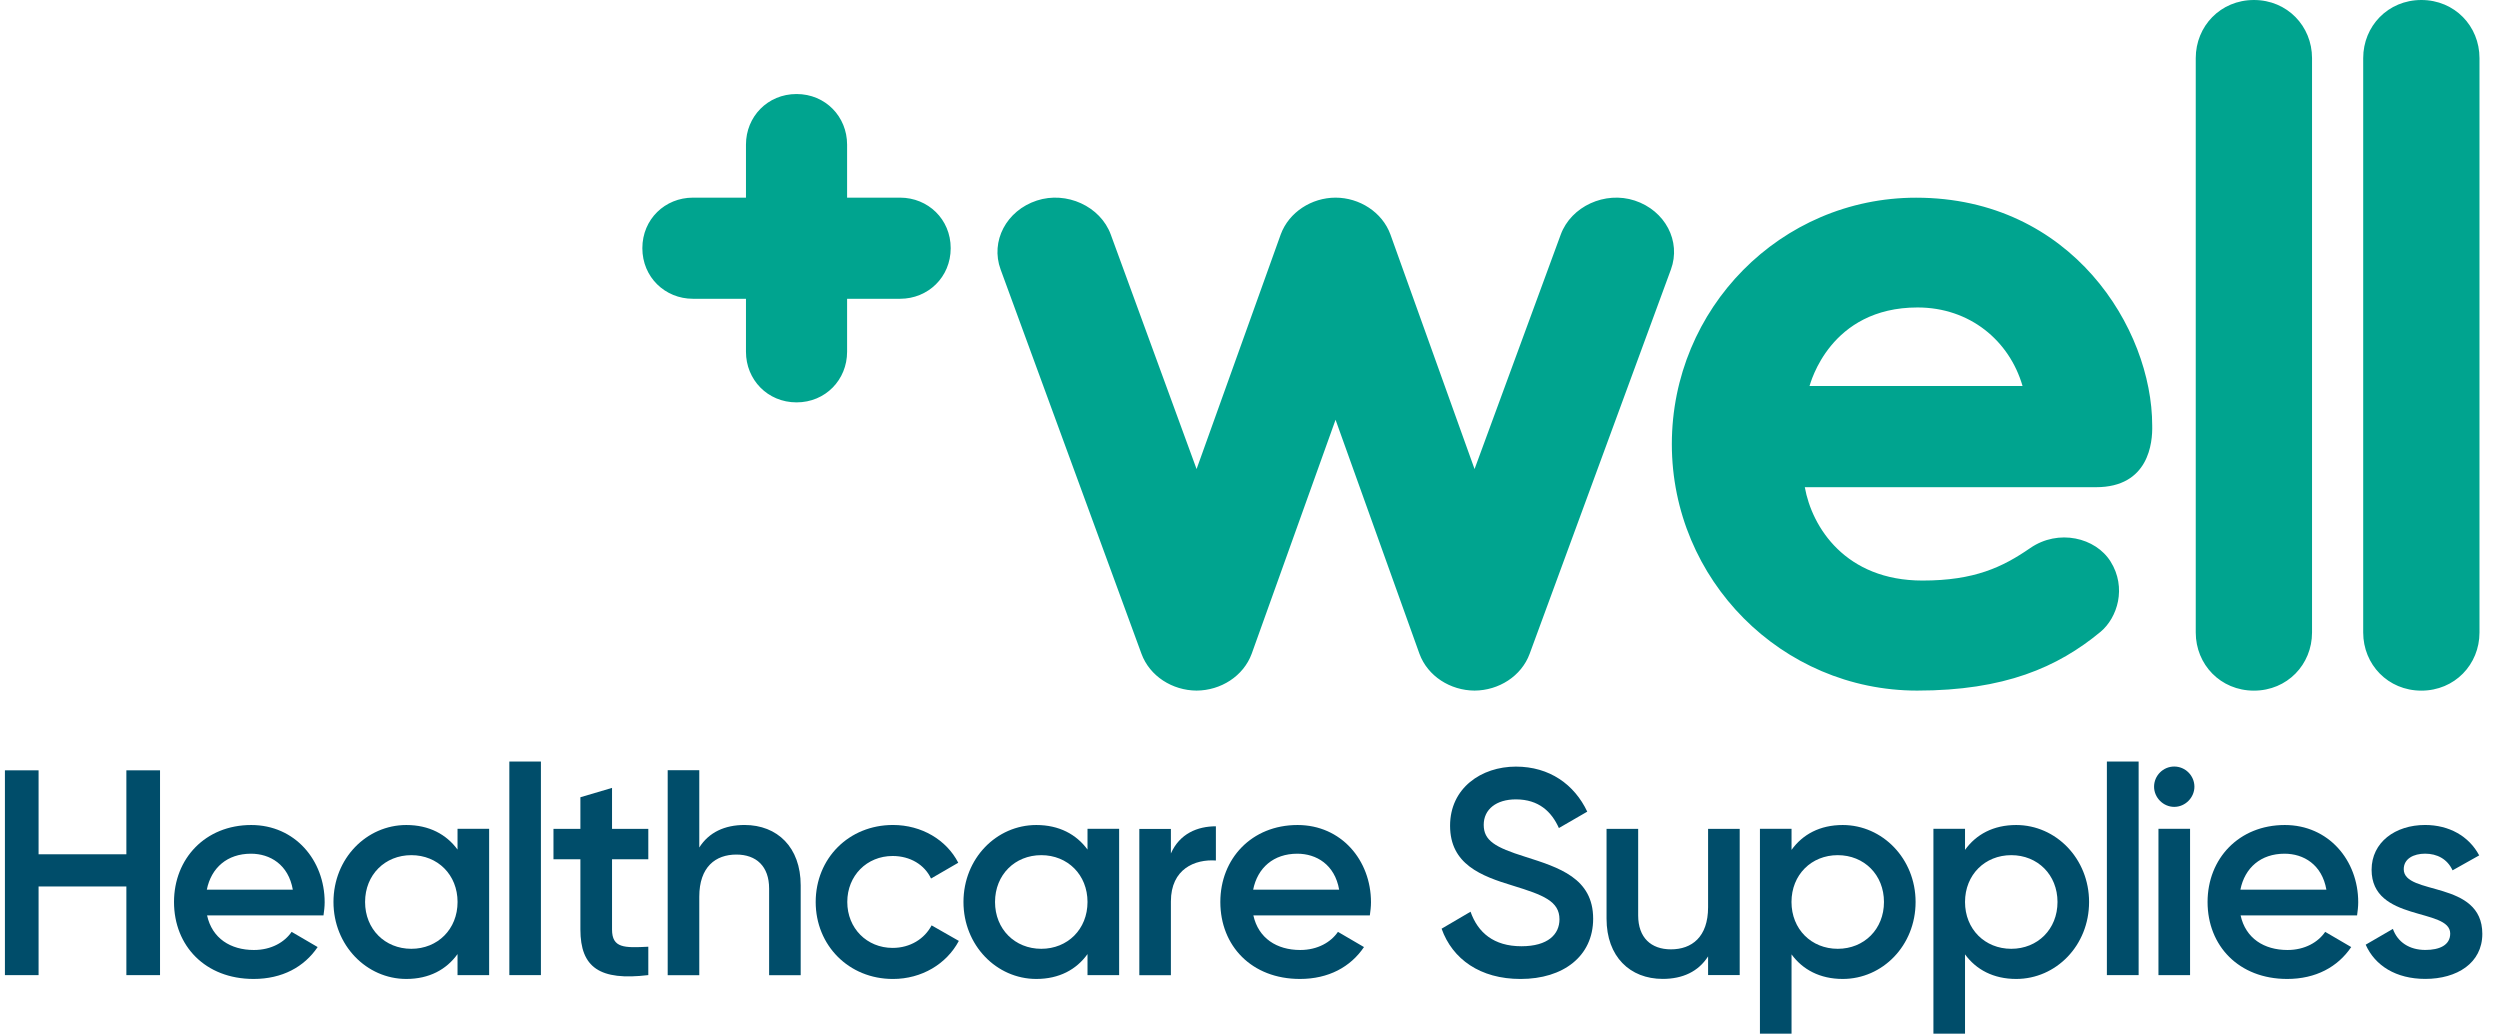
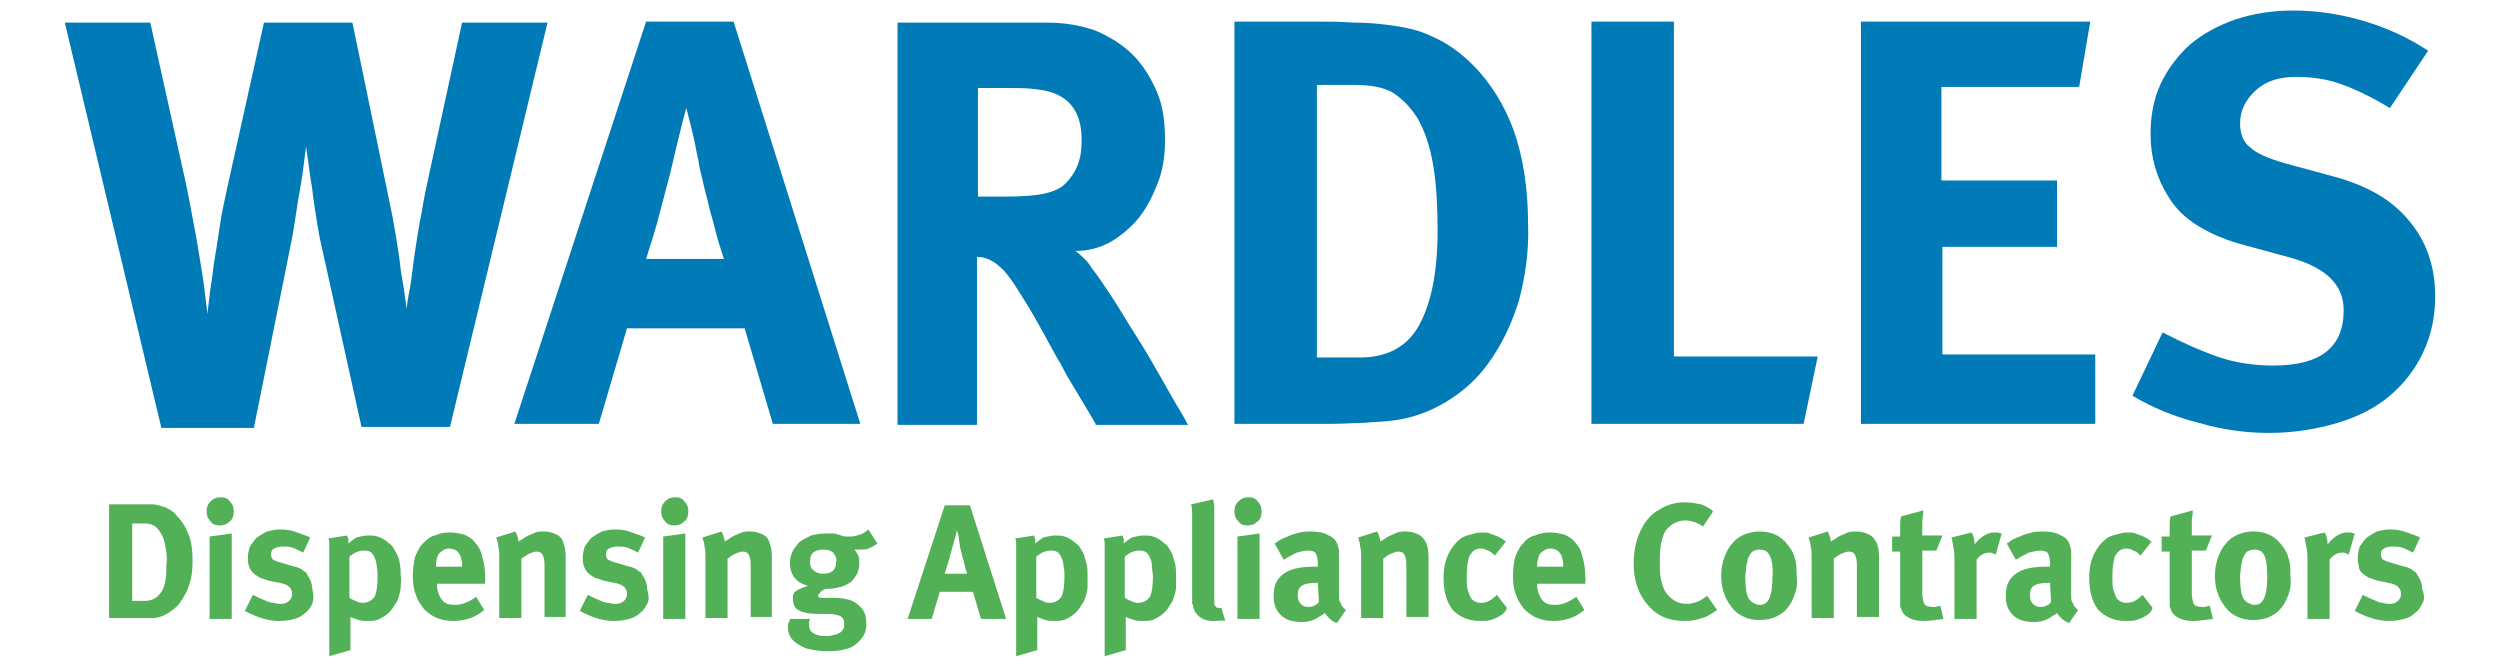
- <svg xmlns="http://www.w3.org/2000/svg" width="104" height="43" viewBox="0 0 159 66" fill="none">
-   <path fill-rule="evenodd" clip-rule="evenodd" d="M158.004 3.711V40.387C158.004 42.428 156.424 44.098 154.292 44.098C152.161 44.098 150.579 42.428 150.579 40.387V3.711C150.579 1.67 152.161 0 154.292 0C156.424 0 158.004 1.67 158.004 3.711ZM147.312 3.711V40.387C147.312 42.428 145.732 44.098 143.601 44.098C141.469 44.098 139.887 42.428 139.887 40.387V3.711C139.887 1.67 141.469 0 143.601 0C145.732 0 147.312 1.67 147.312 3.711ZM60.389 15.847C60.389 17.701 58.937 19.077 57.162 19.077H53.774V22.465C53.774 24.24 52.401 25.692 50.547 25.692C48.693 25.692 47.317 24.24 47.317 22.465V19.077H43.928C42.153 19.077 40.701 17.701 40.701 15.847C40.701 13.993 42.153 12.62 43.928 12.62H47.317V9.231C47.317 7.456 48.693 6.004 50.547 6.004C52.401 6.004 53.774 7.456 53.774 9.231V12.62H57.162C58.937 12.623 60.389 13.993 60.389 15.847ZM106.376 17.208L97.357 41.743C96.83 43.178 95.381 44.087 93.838 44.095C92.295 44.087 90.846 43.178 90.319 41.743L84.963 26.802L79.608 41.743C79.081 43.178 77.632 44.087 76.089 44.095C74.546 44.087 73.097 43.178 72.57 41.743L63.577 17.208C62.912 15.402 63.942 13.446 65.887 12.806C67.781 12.184 69.949 13.169 70.611 14.978L76.089 29.95L81.462 14.969C81.988 13.54 83.443 12.62 84.963 12.62C86.484 12.62 87.942 13.54 88.465 14.969L93.838 29.95L99.341 14.978C100.006 13.172 102.172 12.184 104.066 12.806C106.01 13.446 107.038 15.402 106.376 17.208H106.376ZM115.225 24.648C115.293 24.469 116.524 19.632 122.126 19.632C125.45 19.632 127.986 21.741 128.829 24.648H115.225ZM122.033 12.623C113.376 12.623 106.435 19.7 106.435 28.359C106.435 37.016 113.444 44.095 122.101 44.095C127.66 44.095 131.069 42.612 133.809 40.342C134.887 39.441 135.49 37.522 134.451 35.858C133.495 34.323 131.12 33.752 129.319 34.994C127.553 36.214 125.755 37.069 122.44 37.069C117.523 37.069 115.383 33.667 114.925 31.108H133.523C136.892 31.108 137.138 28.265 137.107 27.167C137.107 20.988 131.966 12.623 122.033 12.623H122.033Z" fill="#00A48F" />
-   <path fill-rule="evenodd" clip-rule="evenodd" d="M9.904 49.186V62.263H7.755V56.602H2.149V62.263H0V49.186H2.149V54.547H7.755V49.186H9.904Z" fill="#004D6A" />
-   <path fill-rule="evenodd" clip-rule="evenodd" d="M18.383 56.808C18.103 55.2 16.925 54.51 15.711 54.51C14.196 54.51 13.172 55.407 12.891 56.808H18.383ZM15.898 60.658C17.019 60.658 17.86 60.154 18.307 59.5L19.968 60.471C19.108 61.742 17.707 62.507 15.878 62.507C12.795 62.507 10.797 60.395 10.797 57.593C10.797 54.827 12.795 52.678 15.728 52.678C18.511 52.678 20.416 54.92 20.416 57.609C20.416 57.89 20.379 58.19 20.342 58.45H12.908C13.228 59.911 14.403 60.658 15.898 60.658Z" fill="#004D6A" />
-   <path fill-rule="evenodd" clip-rule="evenodd" d="M28.902 57.593C28.902 55.854 27.631 54.603 25.95 54.603C24.268 54.603 22.997 55.854 22.997 57.593C22.997 59.331 24.268 60.582 25.95 60.582C27.631 60.582 28.902 59.331 28.902 57.593ZM30.918 52.922V62.263H28.9V60.919C28.189 61.91 27.088 62.507 25.63 62.507C23.091 62.507 20.979 60.358 20.979 57.593C20.979 54.81 23.091 52.678 25.63 52.678C27.088 52.678 28.189 53.276 28.9 54.246V52.919H30.918V52.922Z" fill="#004D6A" />
-   <path fill-rule="evenodd" clip-rule="evenodd" d="M32.208 48.625H34.224V62.262H32.208V48.625Z" fill="#004D6A" />
-   <path fill-rule="evenodd" clip-rule="evenodd" d="M38.765 54.865V59.348C38.765 60.543 39.549 60.526 41.081 60.449V62.261C37.977 62.634 36.745 61.774 36.745 59.348V54.865H35.026V52.923H36.745V50.905L38.765 50.308V52.923H41.081V54.865H38.765H38.765Z" fill="#004D6A" />
-   <path fill-rule="evenodd" clip-rule="evenodd" d="M50.811 56.528V62.267H48.795V56.735C48.795 55.313 47.975 54.565 46.705 54.565C45.379 54.565 44.336 55.349 44.336 57.256V62.267H42.319V49.18H44.336V54.114C44.952 53.143 45.959 52.676 47.228 52.676C49.318 52.678 50.811 54.097 50.811 56.528L50.811 56.528Z" fill="#004D6A" />
-   <path fill-rule="evenodd" clip-rule="evenodd" d="M51.769 57.594C51.769 54.809 53.882 52.676 56.703 52.676C58.536 52.676 60.125 53.631 60.872 55.087L59.133 56.095C58.723 55.217 57.805 54.656 56.683 54.656C55.038 54.656 53.786 55.908 53.786 57.591C53.786 59.273 55.038 60.525 56.683 60.525C57.805 60.525 58.72 59.944 59.17 59.086L60.909 60.078C60.125 61.553 58.536 62.508 56.703 62.508C53.882 62.511 51.769 60.361 51.769 57.594V57.594Z" fill="#004D6A" />
-   <path fill-rule="evenodd" clip-rule="evenodd" d="M69.125 57.593C69.125 55.854 67.854 54.603 66.173 54.603C64.491 54.603 63.22 55.854 63.22 57.593C63.22 59.331 64.491 60.582 66.173 60.582C67.854 60.582 69.125 59.331 69.125 57.593ZM71.144 52.922V62.263H69.125V60.919C68.415 61.91 67.314 62.507 65.856 62.507C63.316 62.507 61.205 60.358 61.205 57.593C61.205 54.81 63.316 52.678 65.856 52.678C67.314 52.678 68.415 53.276 69.125 54.246V52.919H71.144V52.922Z" fill="#004D6A" />
-   <path fill-rule="evenodd" clip-rule="evenodd" d="M77.322 52.76V54.945C75.996 54.851 74.449 55.468 74.449 57.56V62.267H72.433V52.927H74.449V54.495C75.009 53.227 76.149 52.76 77.322 52.76V52.76Z" fill="#004D6A" />
-   <path fill-rule="evenodd" clip-rule="evenodd" d="M85.193 56.808C84.912 55.2 83.735 54.51 82.52 54.51C81.006 54.51 79.981 55.407 79.701 56.808H85.193ZM82.707 60.658C83.828 60.658 84.669 60.154 85.116 59.5L86.778 60.471C85.918 61.742 84.516 62.507 82.688 62.507C79.605 62.507 77.606 60.395 77.606 57.593C77.606 54.827 79.605 52.678 82.537 52.678C85.32 52.678 87.225 54.92 87.225 57.609C87.225 57.89 87.189 58.19 87.152 58.45H79.715C80.038 59.911 81.213 60.658 82.707 60.658H82.707Z" fill="#004D6A" />
-   <path fill-rule="evenodd" clip-rule="evenodd" d="M91.734 59.298L93.582 58.214C94.049 59.541 95.057 60.419 96.831 60.419C98.532 60.419 99.26 59.652 99.26 58.7C99.26 57.543 98.232 57.149 96.291 56.552C94.256 55.935 92.275 55.188 92.275 52.722C92.275 50.313 94.273 48.949 96.478 48.949C98.626 48.949 100.214 50.09 101.034 51.825L99.223 52.872C98.756 51.825 97.935 51.041 96.478 51.041C95.227 51.041 94.423 51.675 94.423 52.666C94.423 53.673 95.15 54.103 97.058 54.701C99.226 55.392 101.411 56.065 101.411 58.661C101.411 61.053 99.506 62.508 96.778 62.508C94.199 62.511 92.424 61.24 91.734 59.298H91.734Z" fill="#004D6A" />
-   <path fill-rule="evenodd" clip-rule="evenodd" d="M110.768 52.924V62.26H108.749V61.066C108.132 62.037 107.124 62.504 105.853 62.504C103.761 62.504 102.266 61.083 102.266 58.659V52.924H104.285V58.449C104.285 59.87 105.106 60.617 106.377 60.617C107.705 60.617 108.749 59.833 108.749 57.929V52.924L110.768 52.924Z" fill="#004D6A" />
-   <path fill-rule="evenodd" clip-rule="evenodd" d="M119.98 57.593C119.98 55.854 118.709 54.603 117.028 54.603C115.346 54.603 114.075 55.854 114.075 57.593C114.075 59.331 115.346 60.582 117.028 60.582C118.709 60.582 119.98 59.331 119.98 57.593ZM121.999 57.593C121.999 60.375 119.887 62.507 117.348 62.507C115.89 62.507 114.789 61.91 114.078 60.938V66H112.06V52.922H114.078V54.266C114.789 53.276 115.89 52.678 117.348 52.678C119.887 52.681 121.999 54.83 121.999 57.593V57.593Z" fill="#004D6A" />
-   <path fill-rule="evenodd" clip-rule="evenodd" d="M131.06 57.593C131.06 55.854 129.789 54.603 128.108 54.603C126.426 54.603 125.155 55.854 125.155 57.593C125.155 59.331 126.426 60.582 128.108 60.582C129.789 60.582 131.06 59.331 131.06 57.593ZM133.076 57.593C133.076 60.375 130.964 62.507 128.425 62.507C126.967 62.507 125.866 61.91 125.155 60.938V66H123.137V52.922H125.155V54.266C125.866 53.276 126.967 52.678 128.425 52.678C130.967 52.681 133.076 54.83 133.076 57.593V57.593Z" fill="#004D6A" />
-   <path fill-rule="evenodd" clip-rule="evenodd" d="M134.213 48.625H136.24V62.262H134.213V48.625Z" fill="#004D6A" />
-   <path fill-rule="evenodd" clip-rule="evenodd" d="M137.506 52.922H139.524V62.263H137.506V52.922ZM137.226 50.232C137.226 49.522 137.806 48.944 138.514 48.944C139.221 48.944 139.802 49.525 139.802 50.232C139.802 50.923 139.221 51.52 138.514 51.52C137.806 51.52 137.226 50.923 137.226 50.232Z" fill="#004D6A" />
-   <path fill-rule="evenodd" clip-rule="evenodd" d="M148.229 56.808C147.949 55.2 146.771 54.51 145.557 54.51C144.042 54.51 143.017 55.407 142.737 56.808H148.229ZM145.744 60.658C146.864 60.658 147.705 60.154 148.152 59.5L149.814 60.471C148.954 61.742 147.552 62.507 145.724 62.507C142.641 62.507 140.642 60.395 140.642 57.593C140.642 54.827 142.641 52.678 145.574 52.678C148.356 52.678 150.261 54.92 150.261 57.609C150.261 57.89 150.225 58.19 150.188 58.45H142.751C143.071 59.911 144.249 60.658 145.744 60.658Z" fill="#004D6A" />
-   <path fill-rule="evenodd" clip-rule="evenodd" d="M158.185 59.628C158.185 61.496 156.562 62.504 154.545 62.504C152.679 62.504 151.335 61.663 150.738 60.319L152.475 59.311C152.775 60.151 153.522 60.655 154.548 60.655C155.445 60.655 156.135 60.355 156.135 59.608C156.135 57.947 151.115 58.881 151.115 55.535C151.115 53.78 152.628 52.676 154.531 52.676C156.061 52.676 157.331 53.387 157.985 54.618L156.285 55.572C155.948 54.845 155.295 54.508 154.531 54.508C153.804 54.508 153.168 54.825 153.168 55.498C153.162 57.199 158.185 56.172 158.185 59.628V59.628Z" fill="#004D6A" />
+ <svg xmlns="http://www.w3.org/2000/svg" width="150" height="40" viewBox="0 0 161 45" fill="none">
+   <path d="M26.499 28.816H20.526L18.082 17.751C17.878 16.869 17.674 15.986 17.539 15.104C17.403 14.221 17.267 13.475 17.199 12.728C17.063 11.981 16.996 11.37 16.928 10.895C16.86 10.42 16.792 10.013 16.792 9.877C16.656 10.759 16.588 11.574 16.453 12.321C16.317 13.067 16.181 13.882 16.045 14.832C15.909 15.783 15.706 16.733 15.502 17.751L13.262 28.884H7.017L0.5 1.527H6.27L8.646 12.253C8.917 13.543 9.121 14.697 9.325 15.783C9.528 16.869 9.664 17.819 9.8 18.634C9.936 19.448 10.004 20.263 10.139 21.213C10.139 20.942 10.207 20.535 10.275 19.924C10.343 19.313 10.479 18.634 10.547 17.887C10.682 17.073 10.818 16.258 10.954 15.308C11.09 14.357 11.293 13.475 11.497 12.524L13.941 1.527H19.915L22.426 13.678C22.562 14.289 22.698 15.036 22.834 15.851C22.969 16.665 23.105 17.48 23.173 18.227C23.309 18.973 23.444 19.856 23.58 20.874C23.58 20.67 23.648 20.195 23.784 19.516C23.92 18.77 23.988 17.955 24.123 17.073C24.259 16.19 24.395 15.24 24.598 14.289C24.734 13.339 24.938 12.524 25.074 11.845L27.314 1.527H33.084L26.499 28.816Z" fill="#007BB8" />
+   <path d="M48.29 28.61L46.389 22.161H38.447L36.546 28.61H30.844L39.736 1.457H45.642L54.196 28.61H48.29ZM45.031 17.613C44.828 16.934 44.624 16.391 44.488 15.848C44.352 15.305 44.217 14.762 44.013 14.083C43.877 13.404 43.674 12.793 43.538 12.115C43.47 11.775 43.334 11.368 43.266 10.825C43.13 10.282 43.063 9.739 42.927 9.196C42.791 8.653 42.655 8.042 42.452 7.295C42.248 7.974 42.112 8.585 41.977 9.128C41.841 9.671 41.705 10.214 41.569 10.825C41.434 11.436 41.298 11.979 41.162 12.454C40.89 13.472 40.687 14.287 40.483 15.034C40.279 15.78 40.008 16.595 39.736 17.477H45.031V17.613Z" fill="#007BB8" />
+   <path d="M70.08 28.613C69.808 28.137 69.605 27.798 69.401 27.459C69.198 27.119 68.994 26.78 68.79 26.44C68.587 26.101 68.383 25.762 68.179 25.422C67.976 25.083 67.772 24.608 67.5 24.2C66.822 22.978 66.278 21.96 65.803 21.145C65.328 20.331 64.921 19.72 64.582 19.177C64.242 18.702 63.971 18.294 63.699 18.091C63.427 17.819 63.224 17.683 62.952 17.548C62.681 17.412 62.409 17.344 62.07 17.344V28.68H56.707V1.527H66.822C68.043 1.527 69.13 1.731 70.08 2.07C71.03 2.478 71.913 3.021 72.592 3.7C73.27 4.378 73.814 5.261 74.221 6.211C74.628 7.162 74.764 8.248 74.764 9.47C74.764 10.488 74.628 11.438 74.289 12.321C73.949 13.203 73.542 14.018 72.999 14.697C72.456 15.375 71.777 15.918 71.098 16.326C70.352 16.733 69.605 16.937 68.722 16.937C68.994 17.14 69.198 17.344 69.333 17.48C69.469 17.616 69.673 17.819 69.808 18.091C70.148 18.498 70.555 19.109 71.098 19.924C71.641 20.738 72.184 21.689 72.795 22.639C73.406 23.589 73.949 24.54 74.492 25.49C75.035 26.44 75.443 27.187 75.782 27.73C76.121 28.273 76.257 28.613 76.325 28.68H70.08V28.613ZM67.229 6.279C66.889 6.143 66.482 6.075 65.939 6.008C65.396 5.94 64.785 5.94 64.106 5.94H62.138V13.271H63.971C65.124 13.271 66.007 13.203 66.618 13.067C67.229 12.932 67.704 12.728 68.043 12.389C68.722 11.71 69.13 10.827 69.13 9.673C69.198 7.84 68.519 6.754 67.229 6.279Z" fill="#007BB8" />
+   <path d="M98.66 20.261C98.185 21.822 97.506 23.247 96.624 24.469C95.809 25.623 94.791 26.506 93.637 27.185C92.483 27.863 91.261 28.271 89.971 28.407C89.428 28.474 88.885 28.474 88.206 28.542C87.595 28.542 86.849 28.61 86.034 28.61H79.449V1.457H84.948C85.762 1.457 86.577 1.457 87.459 1.525C88.342 1.525 89.089 1.593 89.632 1.661C90.786 1.796 91.872 2 92.822 2.475C93.772 2.883 94.723 3.561 95.537 4.376C96.759 5.598 97.71 7.159 98.321 8.856C98.932 10.621 99.271 12.726 99.271 15.169C99.339 17.002 99.067 18.699 98.66 20.261ZM92.89 11.3C92.686 10.01 92.347 8.924 91.804 7.974C91.329 7.227 90.786 6.684 90.175 6.277C89.496 5.869 88.613 5.734 87.527 5.734H85.016V24.13H87.935C89.7 24.13 91.057 23.451 91.872 22.026C92.686 20.6 93.162 18.496 93.162 15.577C93.162 14.015 93.094 12.59 92.89 11.3Z" fill="#007BB8" />
+   <path d="M117.87 28.61H103.547V1.457H109.113V24.062H118.821L117.87 28.61Z" fill="#007BB8" />
+   <path d="M121.738 28.61V1.457H137.216L136.469 5.869H127.169V12.182H134.975V16.663H127.237V23.926H137.555V28.61H121.738Z" fill="#007BB8" />
+   <path d="M159.685 23.791C159.141 24.945 158.395 25.895 157.444 26.71C156.494 27.525 155.272 28.136 153.914 28.543C152.557 28.95 150.996 29.222 149.298 29.222C147.737 29.222 146.176 29.018 144.547 28.543C142.917 28.136 141.424 27.525 140.066 26.71L142.103 22.433C143.393 23.112 144.615 23.655 145.769 24.063C146.923 24.47 148.212 24.674 149.57 24.674C152.761 24.674 154.322 23.452 154.322 20.94C154.322 19.243 153.168 18.089 150.792 17.41L147.805 16.596C146.447 16.256 145.361 15.781 144.479 15.238C143.596 14.695 142.917 14.016 142.442 13.201C141.696 11.979 141.288 10.622 141.288 9.061C141.288 7.839 141.492 6.685 141.967 5.666C142.442 4.648 143.121 3.766 143.936 3.019C144.818 2.272 145.836 1.729 146.99 1.322C148.212 0.915 149.502 0.711 150.928 0.711C152.625 0.711 154.254 0.982 155.815 1.458C157.377 1.933 158.802 2.612 160.024 3.426L157.444 7.296C156.223 6.549 155.068 6.006 154.118 5.666C153.168 5.327 152.15 5.191 151.131 5.191C149.977 5.191 149.095 5.463 148.416 6.074C147.737 6.685 147.33 7.431 147.33 8.314C147.33 8.993 147.533 9.604 148.009 9.943C148.416 10.35 149.231 10.69 150.385 11.029L153.643 11.912C155.883 12.523 157.58 13.473 158.734 14.899C159.888 16.256 160.499 17.953 160.499 19.99C160.499 21.415 160.228 22.637 159.685 23.791Z" fill="#007BB8" />
+   <path d="M8.919 39.406C8.783 39.881 8.579 40.22 8.308 40.628C8.104 40.967 7.765 41.171 7.493 41.374C7.154 41.578 6.815 41.714 6.475 41.714C6.339 41.714 6.136 41.714 6 41.714C5.796 41.714 5.593 41.714 5.389 41.714H3.488V34.043H5.05C5.253 34.043 5.525 34.043 5.796 34.043C6.068 34.043 6.271 34.043 6.407 34.043C6.747 34.043 7.018 34.179 7.29 34.247C7.561 34.382 7.833 34.518 8.036 34.79C8.376 35.129 8.647 35.536 8.851 36.08C9.055 36.555 9.123 37.166 9.123 37.844C9.123 38.523 9.055 38.998 8.919 39.406ZM7.29 36.894C7.222 36.555 7.154 36.215 6.95 35.944C6.815 35.74 6.679 35.536 6.475 35.468C6.271 35.333 6.068 35.333 5.728 35.333H5.05V40.56H5.864C6.407 40.56 6.747 40.356 7.018 39.949C7.29 39.541 7.358 38.931 7.358 38.116C7.425 37.641 7.358 37.233 7.29 36.894Z" fill="#52B057" />
+   <path d="M11.632 35.196C11.428 35.399 11.224 35.467 10.953 35.467C10.681 35.467 10.478 35.399 10.342 35.196C10.138 34.992 10.07 34.788 10.07 34.517C10.07 34.245 10.138 34.042 10.342 33.838C10.546 33.634 10.749 33.566 11.021 33.566C11.292 33.566 11.496 33.634 11.632 33.838C11.835 34.042 11.903 34.245 11.903 34.517C11.903 34.788 11.835 35.06 11.632 35.196ZM10.274 41.78V36.214L11.767 36.01V41.78H10.274Z" fill="#52B057" />
+   <path d="M17.201 40.762C17.065 41.033 16.929 41.237 16.725 41.373C16.522 41.576 16.25 41.712 15.979 41.78C15.707 41.848 15.368 41.916 14.96 41.916C14.281 41.916 13.535 41.712 12.652 41.237L13.195 40.151C13.331 40.219 13.467 40.286 13.603 40.354C13.739 40.422 13.942 40.49 14.078 40.558C14.214 40.626 14.417 40.694 14.621 40.694C14.825 40.762 14.96 40.762 15.096 40.762C15.3 40.762 15.503 40.694 15.639 40.558C15.775 40.422 15.843 40.286 15.843 40.083C15.843 39.879 15.775 39.743 15.639 39.608C15.503 39.472 15.3 39.404 14.96 39.336L14.281 39.2C14.078 39.132 13.874 39.065 13.671 38.997C13.467 38.861 13.331 38.793 13.195 38.657C13.06 38.522 12.992 38.386 12.924 38.182C12.856 37.978 12.856 37.843 12.856 37.639C12.856 37.367 12.924 37.096 12.992 36.892C13.127 36.689 13.263 36.485 13.467 36.281C13.671 36.146 13.874 36.01 14.146 35.874C14.417 35.806 14.689 35.738 15.028 35.738C15.503 35.738 15.843 35.806 16.182 35.942C16.522 36.078 16.793 36.146 17.065 36.281L16.59 37.3C16.318 37.164 16.047 37.028 15.843 36.96C15.639 36.892 15.435 36.892 15.164 36.892C14.96 36.892 14.757 36.96 14.621 37.028C14.485 37.096 14.417 37.232 14.417 37.435C14.417 37.571 14.485 37.707 14.553 37.775C14.689 37.843 14.825 37.91 15.096 37.978L15.775 38.182C15.979 38.25 16.114 38.25 16.25 38.318C16.386 38.386 16.454 38.386 16.522 38.454C16.59 38.522 16.657 38.589 16.725 38.589C16.793 38.657 16.861 38.725 16.861 38.793C17.065 39.065 17.201 39.404 17.201 39.743C17.336 40.286 17.268 40.558 17.201 40.762Z" fill="#52B057" />
+   <path d="M23.173 39.607C23.173 39.81 23.105 40.082 23.037 40.285C22.969 40.489 22.901 40.693 22.765 40.828C22.698 40.964 22.562 41.168 22.426 41.304C22.222 41.507 22.019 41.643 21.747 41.779C21.476 41.915 21.204 41.915 20.933 41.915C20.729 41.915 20.525 41.915 20.322 41.847C20.118 41.779 19.914 41.711 19.779 41.643C19.779 41.711 19.779 41.779 19.779 41.847V42.118V43.883L18.353 44.291V37.774C18.353 37.57 18.353 37.434 18.353 37.298C18.353 37.163 18.353 37.027 18.353 36.959C18.353 36.891 18.353 36.755 18.353 36.688C18.353 36.62 18.353 36.484 18.285 36.348L19.575 36.145C19.575 36.28 19.643 36.348 19.643 36.416C19.643 36.484 19.643 36.552 19.643 36.688C19.779 36.552 19.982 36.416 20.186 36.28C20.457 36.212 20.729 36.145 21 36.145C21.204 36.145 21.408 36.145 21.611 36.212C21.815 36.28 21.951 36.348 22.154 36.484C22.29 36.62 22.426 36.688 22.562 36.823C22.698 36.959 22.765 37.163 22.901 37.366C22.969 37.57 23.105 37.774 23.105 38.045C23.173 38.317 23.173 38.588 23.173 38.928C23.241 39.063 23.173 39.335 23.173 39.607ZM21.544 38.181C21.544 37.977 21.476 37.774 21.408 37.638C21.272 37.298 21.068 37.163 20.729 37.163C20.322 37.163 20.05 37.298 19.711 37.57V40.353C19.846 40.421 19.914 40.489 20.118 40.557C20.254 40.625 20.39 40.693 20.593 40.693C20.933 40.693 21.204 40.557 21.408 40.285C21.544 40.014 21.611 39.539 21.611 38.928C21.611 38.656 21.611 38.453 21.544 38.181Z" fill="#52B057" />
+   <path d="M25.617 39.403C25.617 39.879 25.753 40.218 25.957 40.49C26.16 40.761 26.432 40.829 26.839 40.829C27.315 40.829 27.79 40.625 28.265 40.286L28.808 41.168C28.197 41.712 27.45 41.915 26.704 41.915C26.296 41.915 25.957 41.847 25.617 41.712C25.278 41.576 25.006 41.372 24.735 41.1C24.531 40.829 24.328 40.557 24.192 40.15C24.056 39.811 23.988 39.403 23.988 38.928C23.988 38.385 24.056 37.978 24.124 37.639C24.26 37.299 24.396 36.96 24.667 36.688C24.939 36.417 25.142 36.213 25.482 36.145C25.753 36.009 26.093 35.941 26.5 35.941C26.839 35.941 27.111 36.009 27.45 36.077C27.722 36.213 27.993 36.349 28.129 36.552C28.401 36.824 28.604 37.163 28.672 37.571C28.808 37.978 28.876 38.453 28.876 39.064V39.403H25.617ZM27.314 38.249C27.314 38.046 27.315 37.842 27.247 37.706C27.247 37.571 27.179 37.435 27.111 37.367C26.975 37.163 26.771 37.028 26.432 37.028C26.16 37.028 25.957 37.163 25.753 37.367C25.617 37.571 25.55 37.91 25.55 38.249H27.314Z" fill="#52B057" />
+   <path d="M32.88 41.781V38.115C32.88 37.776 32.812 37.572 32.744 37.436C32.676 37.3 32.54 37.233 32.336 37.233C32.201 37.233 31.997 37.3 31.861 37.368C31.726 37.436 31.522 37.572 31.318 37.708V41.713H29.825V37.572C29.825 37.3 29.825 37.097 29.757 36.893C29.757 36.69 29.689 36.486 29.621 36.282L30.911 35.875C31.047 36.147 31.114 36.35 31.114 36.554C31.25 36.486 31.318 36.418 31.454 36.35C31.522 36.282 31.658 36.214 31.793 36.147C31.929 36.079 32.133 36.011 32.269 35.943C32.472 35.875 32.608 35.875 32.812 35.875C33.151 35.875 33.422 35.943 33.694 36.079C33.966 36.214 34.101 36.418 34.169 36.69C34.237 36.893 34.305 37.165 34.305 37.504V41.645H32.88V41.781Z" fill="#52B057" />
+   <path d="M39.806 40.762C39.67 41.033 39.534 41.237 39.331 41.373C39.127 41.576 38.856 41.712 38.584 41.78C38.312 41.848 37.973 41.916 37.566 41.916C36.887 41.916 36.14 41.712 35.258 41.237L35.801 40.151C35.937 40.219 36.072 40.286 36.208 40.354C36.344 40.422 36.548 40.49 36.683 40.558C36.819 40.626 37.023 40.694 37.226 40.694C37.43 40.762 37.566 40.762 37.702 40.762C37.905 40.762 38.109 40.694 38.245 40.558C38.38 40.422 38.448 40.286 38.448 40.083C38.448 39.879 38.38 39.743 38.245 39.608C38.109 39.472 37.905 39.404 37.566 39.336L36.887 39.2C36.683 39.132 36.48 39.065 36.276 38.997C36.072 38.861 35.937 38.793 35.801 38.657C35.665 38.522 35.597 38.386 35.529 38.182C35.462 37.978 35.462 37.843 35.462 37.639C35.462 37.367 35.529 37.096 35.597 36.892C35.733 36.689 35.869 36.485 36.072 36.281C36.276 36.146 36.48 36.01 36.751 35.874C37.023 35.806 37.294 35.738 37.634 35.738C38.109 35.738 38.448 35.806 38.788 35.942C39.127 36.078 39.399 36.146 39.67 36.281L39.195 37.3C38.923 37.164 38.652 37.028 38.448 36.96C38.245 36.892 38.041 36.892 37.77 36.892C37.566 36.892 37.362 36.96 37.226 37.028C37.091 37.096 37.023 37.232 37.023 37.435C37.023 37.571 37.091 37.707 37.158 37.775C37.294 37.843 37.43 37.91 37.702 37.978L38.38 38.182C38.584 38.25 38.72 38.25 38.856 38.318C38.991 38.386 39.059 38.386 39.127 38.454C39.195 38.522 39.263 38.589 39.331 38.589C39.399 38.657 39.467 38.725 39.467 38.793C39.67 39.065 39.806 39.404 39.806 39.743C39.942 40.286 39.942 40.558 39.806 40.762Z" fill="#52B057" />
+   <path d="M42.315 35.196C42.112 35.399 41.908 35.467 41.636 35.467C41.365 35.467 41.161 35.399 41.025 35.196C40.822 34.992 40.754 34.788 40.754 34.517C40.754 34.245 40.822 34.042 41.025 33.838C41.229 33.634 41.433 33.566 41.704 33.566C41.976 33.566 42.179 33.634 42.315 33.838C42.519 34.042 42.587 34.245 42.587 34.517C42.587 34.788 42.519 35.06 42.315 35.196ZM40.89 41.78V36.214L42.383 36.01V41.78H40.89Z" fill="#52B057" />
+   <path d="M46.797 41.781V38.115C46.797 37.776 46.73 37.572 46.662 37.436C46.594 37.3 46.458 37.233 46.254 37.233C46.119 37.233 45.915 37.3 45.779 37.368C45.575 37.436 45.44 37.572 45.236 37.708V41.713H43.743V37.572C43.743 37.3 43.743 37.097 43.675 36.893C43.675 36.69 43.607 36.486 43.539 36.282L44.829 35.875C44.965 36.147 45.032 36.35 45.032 36.554C45.168 36.486 45.236 36.418 45.372 36.35C45.44 36.282 45.575 36.214 45.711 36.147C45.847 36.079 46.051 36.011 46.187 35.943C46.39 35.875 46.526 35.875 46.73 35.875C47.069 35.875 47.34 35.943 47.612 36.079C47.884 36.214 48.019 36.418 48.087 36.69C48.155 36.893 48.223 37.165 48.223 37.504V41.645H46.797V41.781Z" fill="#52B057" />
+   <path d="M54.739 37.028C54.603 37.096 54.4 37.096 54.196 37.096C54.128 37.096 54.06 37.096 53.992 37.096C53.925 37.096 53.857 37.096 53.789 37.096C53.925 37.232 53.992 37.367 54.06 37.503C54.128 37.639 54.128 37.843 54.128 38.046C54.128 38.318 54.06 38.522 53.992 38.725C53.857 38.929 53.721 39.132 53.585 39.268C53.382 39.404 53.178 39.54 52.906 39.608C52.635 39.675 52.363 39.743 52.092 39.743H52.024C52.024 39.743 51.956 39.743 51.888 39.743C51.684 39.811 51.549 39.879 51.481 40.015C51.413 40.083 51.345 40.151 51.345 40.219C51.345 40.286 51.413 40.354 51.617 40.354H52.431C52.839 40.354 53.178 40.422 53.449 40.49C53.721 40.558 53.925 40.694 54.128 40.897C54.468 41.169 54.603 41.576 54.603 42.119C54.603 42.594 54.468 42.934 54.128 43.273C53.857 43.545 53.585 43.748 53.178 43.816C52.771 43.952 52.363 43.952 51.888 43.952C51.481 43.952 51.074 43.884 50.734 43.816C50.395 43.748 50.055 43.545 49.784 43.341C49.444 43.07 49.309 42.73 49.309 42.323C49.309 42.187 49.309 42.051 49.377 41.983C49.444 41.916 49.444 41.848 49.444 41.78H50.802C50.802 41.848 50.734 41.916 50.734 41.983C50.734 42.051 50.734 42.119 50.734 42.187C50.734 42.391 50.802 42.594 51.006 42.73C51.209 42.866 51.481 42.934 51.82 42.934C52.024 42.934 52.16 42.934 52.363 42.866C52.499 42.866 52.635 42.798 52.771 42.73C52.906 42.662 52.974 42.594 53.042 42.459C53.11 42.391 53.11 42.255 53.11 42.119C53.11 41.848 53.042 41.712 52.839 41.576C52.635 41.508 52.363 41.44 52.092 41.44H51.481C50.802 41.44 50.395 41.373 50.123 41.237C49.987 41.169 49.852 41.101 49.784 40.965C49.716 40.83 49.648 40.694 49.648 40.49C49.648 40.422 49.648 40.286 49.648 40.219C49.648 40.151 49.716 40.015 49.784 39.947C49.852 39.879 49.987 39.811 50.123 39.743C50.259 39.675 50.463 39.608 50.666 39.54C49.852 39.336 49.444 38.793 49.444 37.978C49.444 37.707 49.512 37.435 49.648 37.164C49.784 36.96 49.919 36.757 50.123 36.553C50.327 36.417 50.598 36.281 50.87 36.146C51.141 36.078 51.481 36.01 51.888 36.01C52.024 36.01 52.228 36.01 52.363 36.01C52.499 36.01 52.703 36.078 52.906 36.146C53.042 36.214 53.178 36.214 53.314 36.214C53.449 36.214 53.517 36.214 53.585 36.214C53.789 36.214 53.992 36.146 54.196 36.078C54.4 36.01 54.603 35.874 54.739 35.738L55.35 36.689C55.079 36.892 54.875 36.96 54.739 37.028ZM52.363 37.3C52.228 37.164 51.956 37.096 51.684 37.096C51.413 37.096 51.209 37.164 51.006 37.3C50.87 37.435 50.802 37.639 50.802 37.91C50.802 38.182 50.87 38.386 51.074 38.522C51.209 38.657 51.413 38.725 51.684 38.725C52.295 38.725 52.567 38.454 52.567 37.91C52.635 37.707 52.499 37.503 52.363 37.3Z" fill="#52B057" />
+   <path d="M62.342 41.78L61.799 39.947H59.559L59.016 41.78H57.387L59.898 34.109H61.595L64.039 41.78H62.342ZM61.392 38.657C61.324 38.454 61.256 38.318 61.256 38.182C61.188 38.047 61.188 37.843 61.12 37.707C61.052 37.504 61.052 37.368 60.984 37.164C60.984 37.096 60.917 36.961 60.917 36.825C60.917 36.689 60.849 36.553 60.849 36.349C60.849 36.214 60.781 36.01 60.713 35.806C60.645 36.01 60.645 36.214 60.577 36.349C60.509 36.485 60.509 36.689 60.441 36.825C60.374 37.028 60.374 37.164 60.306 37.3C60.238 37.571 60.17 37.843 60.102 38.047C60.034 38.25 59.966 38.454 59.898 38.725H61.392V38.657Z" fill="#52B057" />
+   <path d="M69.536 39.607C69.536 39.81 69.468 40.082 69.4 40.285C69.332 40.489 69.264 40.693 69.129 40.828C69.061 40.964 68.925 41.168 68.789 41.304C68.586 41.507 68.382 41.643 68.111 41.779C67.839 41.915 67.567 41.915 67.296 41.915C67.092 41.915 66.889 41.915 66.685 41.847C66.481 41.779 66.278 41.711 66.142 41.643C66.142 41.711 66.142 41.779 66.142 41.847V42.118V43.883L64.716 44.291V37.774C64.716 37.57 64.716 37.434 64.716 37.298C64.716 37.163 64.716 37.027 64.716 36.959C64.716 36.891 64.716 36.755 64.716 36.688C64.716 36.62 64.716 36.484 64.648 36.348L65.938 36.145C65.938 36.28 66.006 36.348 66.006 36.416C66.006 36.484 66.006 36.552 66.006 36.688C66.142 36.552 66.346 36.416 66.549 36.28C66.821 36.212 67.092 36.145 67.364 36.145C67.567 36.145 67.771 36.145 67.975 36.212C68.178 36.28 68.314 36.348 68.518 36.484C68.653 36.62 68.789 36.688 68.925 36.823C69.061 36.959 69.129 37.163 69.264 37.366C69.332 37.57 69.4 37.774 69.468 38.045C69.536 38.317 69.536 38.588 69.536 38.928C69.536 39.063 69.536 39.335 69.536 39.607ZM67.907 38.181C67.907 37.977 67.839 37.774 67.771 37.638C67.635 37.298 67.432 37.163 67.092 37.163C66.685 37.163 66.413 37.298 66.074 37.57V40.353C66.21 40.421 66.278 40.489 66.481 40.557C66.617 40.625 66.753 40.693 66.957 40.693C67.296 40.693 67.567 40.557 67.771 40.285C67.907 40.014 67.975 39.539 67.975 38.928C67.975 38.656 67.975 38.453 67.907 38.181Z" fill="#52B057" />
+   <path d="M75.509 39.607C75.509 39.81 75.441 40.082 75.373 40.285C75.305 40.489 75.237 40.693 75.101 40.828C75.034 40.964 74.898 41.168 74.762 41.304C74.558 41.507 74.355 41.643 74.083 41.779C73.812 41.915 73.54 41.915 73.269 41.915C73.065 41.915 72.861 41.915 72.658 41.847C72.454 41.779 72.25 41.711 72.115 41.643C72.115 41.711 72.115 41.779 72.115 41.847V42.118V43.883L70.689 44.291V37.774C70.689 37.57 70.689 37.434 70.689 37.298C70.689 37.163 70.689 37.027 70.689 36.959C70.689 36.891 70.689 36.755 70.689 36.688C70.689 36.62 70.689 36.484 70.621 36.348L71.911 36.145C71.911 36.28 71.979 36.348 71.979 36.416C71.979 36.484 71.979 36.552 71.979 36.688C72.115 36.552 72.318 36.416 72.522 36.28C72.793 36.212 73.065 36.145 73.336 36.145C73.54 36.145 73.744 36.145 73.947 36.212C74.151 36.28 74.287 36.348 74.49 36.484C74.626 36.62 74.762 36.688 74.898 36.823C75.034 36.959 75.101 37.163 75.237 37.366C75.305 37.57 75.373 37.774 75.441 38.045C75.509 38.317 75.509 38.588 75.509 38.928C75.509 39.063 75.509 39.335 75.509 39.607ZM73.879 38.181C73.879 37.977 73.812 37.774 73.744 37.638C73.608 37.298 73.404 37.163 73.065 37.163C72.658 37.163 72.386 37.298 72.047 37.57V40.353C72.182 40.421 72.25 40.489 72.454 40.557C72.59 40.625 72.725 40.693 72.929 40.693C73.269 40.693 73.54 40.557 73.744 40.285C73.879 40.014 73.947 39.539 73.947 38.928C73.947 38.656 73.879 38.453 73.879 38.181Z" fill="#52B057" />
+   <path d="M78.021 41.917C77.681 41.917 77.41 41.849 77.206 41.713C77.002 41.578 76.799 41.374 76.731 41.17C76.731 41.102 76.663 41.035 76.663 40.967C76.663 40.899 76.663 40.831 76.595 40.763C76.595 40.695 76.595 40.559 76.595 40.423C76.595 40.288 76.595 40.152 76.595 39.948V35.74C76.595 35.332 76.595 35.061 76.595 34.789C76.595 34.518 76.595 34.314 76.527 34.042L78.021 33.703C78.021 33.839 78.089 34.042 78.089 34.246C78.089 34.45 78.089 34.789 78.089 35.197V39.609C78.089 39.88 78.089 40.016 78.089 40.22C78.089 40.356 78.089 40.491 78.089 40.559C78.089 40.627 78.089 40.695 78.089 40.763C78.089 40.831 78.089 40.831 78.157 40.899C78.224 41.035 78.292 41.035 78.428 41.035H78.496H78.564L78.835 41.917C78.632 41.849 78.36 41.917 78.021 41.917Z" fill="#52B057" />
+   <path d="M81.011 35.196C80.807 35.399 80.603 35.467 80.332 35.467C80.06 35.467 79.856 35.399 79.721 35.196C79.517 34.992 79.449 34.788 79.449 34.517C79.449 34.245 79.517 34.042 79.721 33.838C79.924 33.634 80.128 33.566 80.4 33.566C80.671 33.566 80.875 33.634 81.011 33.838C81.214 34.042 81.282 34.245 81.282 34.517C81.282 34.788 81.214 35.06 81.011 35.196ZM79.653 41.78V36.214L81.146 36.01V41.78H79.653Z" fill="#52B057" />
+   <path d="M86.37 42.052C86.167 41.984 86.031 41.917 85.895 41.781C85.759 41.645 85.624 41.509 85.556 41.373C85.488 41.441 85.42 41.509 85.352 41.509C85.284 41.577 85.216 41.577 85.148 41.645C84.877 41.849 84.47 41.984 83.995 41.984C83.383 41.984 82.908 41.849 82.569 41.509C82.23 41.17 82.094 40.763 82.094 40.219C82.094 39.541 82.297 39.066 82.773 38.726C83.248 38.387 83.927 38.251 84.809 38.251H84.945C85.013 38.251 85.081 38.251 85.081 38.251V38.047C85.081 37.708 85.013 37.504 84.945 37.368C84.877 37.233 84.673 37.165 84.402 37.165C84.198 37.165 83.927 37.233 83.655 37.3C83.383 37.436 83.112 37.572 82.773 37.776L82.162 36.69C82.297 36.622 82.433 36.486 82.569 36.418C82.705 36.35 82.841 36.282 83.044 36.214C83.316 36.079 83.587 36.011 83.859 35.943C84.13 35.875 84.334 35.875 84.605 35.875C85.081 35.875 85.488 35.943 85.827 36.147C86.167 36.282 86.37 36.554 86.438 36.893C86.438 36.961 86.506 37.029 86.506 37.097C86.506 37.165 86.506 37.233 86.506 37.3C86.506 37.368 86.506 37.436 86.506 37.572V37.979V39.88C86.506 40.016 86.506 40.152 86.506 40.287C86.506 40.423 86.506 40.491 86.574 40.627C86.642 40.695 86.642 40.831 86.71 40.898C86.778 40.966 86.846 41.102 86.981 41.17L86.37 42.052ZM85.081 39.337C84.538 39.337 84.198 39.405 83.995 39.541C83.791 39.676 83.723 39.88 83.723 40.219C83.723 40.423 83.791 40.627 83.927 40.763C84.062 40.898 84.198 40.966 84.402 40.966C84.538 40.966 84.673 40.966 84.809 40.898C84.945 40.831 85.081 40.763 85.148 40.627L85.081 39.337Z" fill="#52B057" />
+   <path d="M91.055 41.781V38.115C91.055 37.776 90.987 37.572 90.919 37.436C90.852 37.3 90.716 37.233 90.512 37.233C90.376 37.233 90.173 37.3 90.037 37.368C89.833 37.436 89.698 37.572 89.494 37.708V41.713H88.001V37.572C88.001 37.3 88.001 37.097 87.933 36.893C87.933 36.69 87.865 36.486 87.797 36.282L89.087 35.875C89.222 36.147 89.29 36.35 89.29 36.554C89.426 36.486 89.494 36.418 89.63 36.35C89.698 36.282 89.833 36.214 89.969 36.147C90.105 36.079 90.308 36.011 90.444 35.943C90.648 35.875 90.784 35.875 90.987 35.875C91.327 35.875 91.598 35.943 91.87 36.079C92.141 36.214 92.277 36.418 92.413 36.69C92.481 36.893 92.549 37.165 92.549 37.504V41.645H91.055V41.781Z" fill="#52B057" />
+   <path d="M97.639 41.372C97.572 41.44 97.504 41.508 97.368 41.576C97.164 41.712 96.96 41.779 96.757 41.847C96.553 41.915 96.282 41.915 96.01 41.915C95.263 41.915 94.653 41.644 94.177 41.168C93.77 40.625 93.566 39.947 93.566 38.996C93.566 38.317 93.702 37.774 93.906 37.367C94.109 36.96 94.381 36.62 94.72 36.349C94.924 36.213 95.128 36.145 95.399 36.077C95.671 36.009 95.874 35.941 96.146 35.941C96.35 35.941 96.553 35.941 96.689 36.009C96.893 36.077 97.028 36.145 97.232 36.213C97.368 36.281 97.436 36.349 97.504 36.349C97.572 36.417 97.639 36.484 97.775 36.552L97.028 37.503C96.893 37.367 96.757 37.231 96.553 37.163C96.418 37.095 96.282 37.028 96.078 37.028C95.739 37.028 95.535 37.163 95.331 37.503C95.196 37.774 95.128 38.317 95.128 38.928C95.128 39.336 95.128 39.607 95.196 39.811C95.263 40.014 95.331 40.218 95.399 40.354C95.535 40.557 95.806 40.693 96.078 40.693C96.418 40.693 96.757 40.557 97.096 40.218L97.164 40.15L97.843 41.033C97.775 41.236 97.707 41.304 97.639 41.372Z" fill="#52B057" />
+   <path d="M99.879 39.403C99.879 39.879 100.015 40.218 100.219 40.49C100.422 40.761 100.694 40.829 101.101 40.829C101.576 40.829 102.051 40.625 102.527 40.286L103.07 41.168C102.459 41.712 101.712 41.915 100.965 41.915C100.558 41.915 100.219 41.847 99.879 41.712C99.54 41.576 99.268 41.372 98.997 41.1C98.793 40.829 98.589 40.557 98.454 40.15C98.318 39.811 98.25 39.403 98.25 38.928C98.25 38.385 98.318 37.978 98.386 37.639C98.522 37.299 98.657 36.96 98.929 36.688C99.132 36.417 99.404 36.213 99.743 36.145C100.015 36.009 100.354 35.941 100.762 35.941C101.101 35.941 101.373 36.009 101.712 36.077C101.984 36.213 102.255 36.349 102.391 36.552C102.662 36.824 102.866 37.163 102.934 37.571C103.07 37.978 103.138 38.453 103.138 39.064V39.403H99.879ZM101.644 38.249C101.644 38.046 101.644 37.842 101.576 37.706C101.576 37.571 101.508 37.435 101.441 37.367C101.305 37.163 101.101 37.028 100.762 37.028C100.49 37.028 100.286 37.163 100.083 37.367C99.947 37.571 99.879 37.91 99.879 38.249H101.644Z" fill="#52B057" />
+   <path d="M111.014 41.713C110.675 41.849 110.268 41.916 109.86 41.916C108.774 41.916 107.96 41.577 107.349 40.83C106.738 40.151 106.398 39.201 106.398 38.047C106.398 37.097 106.602 36.282 106.941 35.671C107.213 35.128 107.62 34.653 108.163 34.381C108.706 34.042 109.25 33.906 109.86 33.906C110.268 33.906 110.607 33.974 110.947 34.042C111.286 34.178 111.558 34.314 111.761 34.517L111.082 35.535C110.675 35.264 110.268 35.128 109.86 35.128C109.589 35.128 109.385 35.196 109.114 35.332C108.91 35.468 108.706 35.603 108.571 35.807C108.299 36.214 108.163 36.893 108.163 37.776C108.163 38.319 108.163 38.726 108.231 39.065C108.299 39.405 108.367 39.608 108.503 39.88C108.842 40.423 109.317 40.762 109.996 40.762C110.2 40.762 110.471 40.695 110.675 40.627C110.879 40.559 111.082 40.423 111.354 40.219L112.033 41.17C111.625 41.441 111.354 41.645 111.014 41.713Z" fill="#52B057" />
+   <path d="M117.26 40.152C117.124 40.491 116.989 40.83 116.717 41.102C116.513 41.373 116.242 41.509 115.97 41.645C115.699 41.781 115.292 41.849 114.884 41.849C114.477 41.849 114.138 41.781 113.866 41.645C113.527 41.509 113.255 41.306 113.051 41.034C112.848 40.763 112.644 40.491 112.508 40.084C112.373 39.744 112.305 39.337 112.305 38.862C112.305 38.387 112.373 38.047 112.508 37.64C112.644 37.3 112.78 36.961 113.051 36.69C113.255 36.418 113.527 36.214 113.866 36.079C114.205 35.943 114.545 35.875 114.884 35.875C115.699 35.875 116.31 36.147 116.785 36.758C116.989 37.029 117.192 37.3 117.26 37.64C117.396 37.979 117.396 38.387 117.396 38.794C117.464 39.405 117.396 39.812 117.26 40.152ZM115.495 37.368C115.359 37.165 115.156 37.097 114.884 37.097C114.681 37.097 114.545 37.165 114.409 37.233C114.273 37.368 114.205 37.504 114.138 37.64C114.07 37.776 114.07 37.979 114.002 38.183C114.002 38.387 113.934 38.658 113.934 38.93C113.934 39.609 114.002 40.084 114.138 40.355C114.205 40.491 114.341 40.627 114.477 40.695C114.613 40.763 114.748 40.83 114.884 40.83C115.224 40.83 115.427 40.695 115.563 40.355C115.699 40.084 115.767 39.541 115.767 38.93C115.835 38.183 115.699 37.64 115.495 37.368Z" fill="#52B057" />
+   <path d="M121.465 41.781V38.115C121.465 37.776 121.398 37.572 121.33 37.436C121.262 37.3 121.126 37.233 120.922 37.233C120.787 37.233 120.583 37.3 120.447 37.368C120.244 37.436 120.108 37.572 119.904 37.708V41.713H118.411V37.572C118.411 37.3 118.411 37.097 118.343 36.893C118.343 36.69 118.275 36.486 118.207 36.282L119.497 35.875C119.633 36.147 119.7 36.35 119.7 36.554C119.836 36.486 119.904 36.418 120.04 36.35C120.108 36.282 120.244 36.214 120.379 36.147C120.515 36.079 120.719 36.011 120.854 35.943C121.058 35.875 121.194 35.875 121.398 35.875C121.737 35.875 122.008 35.943 122.28 36.079C122.552 36.214 122.687 36.418 122.823 36.69C122.891 36.893 122.959 37.165 122.959 37.504V41.645H121.465V41.781Z" fill="#52B057" />
+   <path d="M125.948 41.916C125.541 41.916 125.269 41.848 124.998 41.713C124.726 41.577 124.523 41.373 124.455 41.102C124.455 41.034 124.387 40.966 124.387 40.966C124.387 40.898 124.387 40.83 124.387 40.83C124.387 40.762 124.387 40.694 124.387 40.627C124.387 40.559 124.387 40.423 124.387 40.287V37.232H123.844V36.214H124.387C124.387 35.943 124.387 35.671 124.387 35.468C124.387 35.264 124.387 35.06 124.455 34.856L125.948 34.449C125.948 34.721 125.88 34.992 125.88 35.264C125.88 35.535 125.88 35.875 125.88 36.146H127.238L126.831 37.164H125.88V40.016C125.88 40.355 125.948 40.627 126.016 40.762C126.084 40.898 126.288 40.966 126.559 40.966C126.627 40.966 126.695 40.966 126.763 40.966C126.831 40.966 126.966 40.898 127.102 40.898L127.306 41.781C126.763 41.848 126.355 41.916 125.948 41.916Z" fill="#52B057" />
+   <path d="M130.834 37.435C130.699 37.367 130.563 37.299 130.427 37.299C130.088 37.299 129.816 37.435 129.545 37.774V41.779H128.051V37.978C128.051 37.571 128.051 37.231 127.983 36.96C127.916 36.688 127.916 36.484 127.848 36.281L129.205 35.941C129.341 36.145 129.409 36.417 129.409 36.756C129.545 36.552 129.748 36.349 129.952 36.213C130.156 36.077 130.427 35.941 130.699 35.941C130.834 35.941 130.902 35.941 130.97 35.941C131.038 35.941 131.106 36.009 131.242 36.009L130.834 37.435Z" fill="#52B057" />
+   <path d="M135.792 42.052C135.656 41.984 135.453 41.917 135.317 41.781C135.181 41.645 135.046 41.509 134.978 41.373C134.91 41.441 134.842 41.509 134.774 41.509C134.706 41.577 134.638 41.577 134.57 41.645C134.299 41.849 133.892 41.984 133.416 41.984C132.805 41.984 132.33 41.849 131.991 41.509C131.651 41.17 131.516 40.763 131.516 40.219C131.516 39.541 131.719 39.066 132.194 38.726C132.67 38.387 133.348 38.251 134.231 38.251H134.367C134.435 38.251 134.502 38.251 134.502 38.251V38.047C134.502 37.708 134.435 37.504 134.367 37.368C134.299 37.233 134.095 37.165 133.824 37.165C133.62 37.165 133.348 37.233 133.077 37.3C132.805 37.436 132.534 37.572 132.194 37.776L131.584 36.69C131.719 36.622 131.855 36.486 131.991 36.418C132.127 36.35 132.262 36.282 132.466 36.214C132.738 36.079 133.009 36.011 133.281 35.943C133.552 35.875 133.756 35.875 134.027 35.875C134.502 35.875 134.91 35.943 135.249 36.147C135.589 36.282 135.792 36.554 135.86 36.893C135.86 36.961 135.928 37.029 135.928 37.097C135.928 37.165 135.928 37.233 135.928 37.3C135.928 37.368 135.928 37.436 135.928 37.572V37.979V39.88C135.928 40.016 135.928 40.152 135.928 40.287C135.928 40.423 135.928 40.491 135.996 40.627C136.064 40.695 136.064 40.831 136.132 40.898C136.2 40.966 136.267 41.102 136.403 41.17L135.792 42.052ZM134.502 39.337C133.959 39.337 133.62 39.405 133.416 39.541C133.213 39.676 133.145 39.88 133.145 40.219C133.145 40.423 133.213 40.627 133.348 40.763C133.484 40.898 133.62 40.966 133.824 40.966C133.959 40.966 134.095 40.966 134.231 40.898C134.367 40.831 134.502 40.763 134.57 40.627L134.502 39.337Z" fill="#52B057" />
+   <path d="M141.221 41.372C141.154 41.44 141.086 41.508 140.95 41.576C140.746 41.712 140.543 41.779 140.339 41.847C140.135 41.915 139.864 41.915 139.592 41.915C138.846 41.915 138.235 41.644 137.759 41.168C137.352 40.625 137.148 39.947 137.148 38.996C137.148 38.317 137.284 37.774 137.488 37.367C137.692 36.96 137.963 36.62 138.302 36.349C138.506 36.213 138.71 36.145 138.981 36.077C139.253 36.009 139.456 35.941 139.728 35.941C139.932 35.941 140.135 35.941 140.271 36.009C140.475 36.077 140.61 36.145 140.814 36.213C140.95 36.281 141.018 36.349 141.086 36.349C141.154 36.417 141.221 36.484 141.357 36.552L140.61 37.503C140.475 37.367 140.339 37.231 140.135 37.163C140 37.095 139.864 37.028 139.66 37.028C139.321 37.028 139.117 37.163 138.913 37.503C138.778 37.774 138.71 38.317 138.71 38.928C138.71 39.336 138.71 39.607 138.778 39.811C138.846 40.014 138.913 40.218 138.981 40.354C139.117 40.557 139.389 40.693 139.66 40.693C140 40.693 140.339 40.557 140.678 40.218L140.746 40.15L141.425 41.033C141.357 41.236 141.289 41.304 141.221 41.372Z" fill="#52B057" />
+   <path d="M144.14 41.916C143.732 41.916 143.461 41.848 143.189 41.713C142.918 41.577 142.714 41.373 142.646 41.102C142.646 41.034 142.578 40.966 142.578 40.966C142.578 40.898 142.578 40.83 142.578 40.83C142.578 40.762 142.578 40.694 142.578 40.627C142.578 40.559 142.578 40.423 142.578 40.287V37.232H142.035V36.214H142.578C142.578 35.943 142.578 35.671 142.578 35.468C142.578 35.264 142.578 35.06 142.646 34.856L144.14 34.449C144.14 34.721 144.072 34.992 144.072 35.264C144.072 35.535 144.072 35.875 144.072 36.146H145.429L145.022 37.164H144.072V40.016C144.072 40.355 144.14 40.627 144.207 40.762C144.275 40.898 144.479 40.966 144.75 40.966C144.818 40.966 144.886 40.966 144.954 40.966C145.022 40.966 145.158 40.898 145.294 40.898L145.497 41.781C144.886 41.848 144.547 41.916 144.14 41.916Z" fill="#52B057" />
+   <path d="M150.588 40.152C150.453 40.491 150.317 40.83 150.045 41.102C149.842 41.373 149.57 41.509 149.298 41.645C149.027 41.781 148.62 41.849 148.212 41.849C147.805 41.849 147.466 41.781 147.194 41.645C146.855 41.509 146.583 41.306 146.38 41.034C146.176 40.763 145.972 40.491 145.836 40.084C145.701 39.744 145.633 39.337 145.633 38.862C145.633 38.387 145.701 38.047 145.836 37.64C145.972 37.3 146.108 36.961 146.38 36.69C146.583 36.418 146.855 36.214 147.194 36.079C147.534 35.943 147.873 35.875 148.212 35.875C149.027 35.875 149.638 36.147 150.113 36.758C150.317 37.029 150.52 37.3 150.588 37.64C150.724 37.979 150.724 38.387 150.724 38.794C150.792 39.405 150.724 39.812 150.588 40.152ZM148.891 37.368C148.755 37.165 148.552 37.097 148.28 37.097C148.077 37.097 147.941 37.165 147.805 37.233C147.669 37.368 147.601 37.504 147.534 37.64C147.466 37.776 147.466 37.979 147.398 38.183C147.398 38.387 147.33 38.658 147.33 38.93C147.33 39.609 147.398 40.084 147.534 40.355C147.601 40.491 147.737 40.627 147.873 40.695C148.009 40.763 148.144 40.83 148.28 40.83C148.62 40.83 148.823 40.695 148.959 40.355C149.095 40.084 149.163 39.541 149.163 38.93C149.163 38.183 149.095 37.64 148.891 37.368Z" fill="#52B057" />
+   <path d="M154.663 37.435C154.527 37.367 154.391 37.299 154.255 37.299C153.916 37.299 153.644 37.435 153.373 37.774V41.779H151.879V37.978C151.879 37.571 151.879 37.231 151.812 36.96C151.744 36.688 151.744 36.484 151.676 36.281L153.033 35.941C153.169 36.145 153.237 36.417 153.237 36.756C153.373 36.552 153.576 36.349 153.78 36.213C153.984 36.077 154.255 35.941 154.527 35.941C154.663 35.941 154.73 35.941 154.798 35.941C154.866 35.941 154.934 36.009 155.07 36.009L154.663 37.435Z" fill="#52B057" />
+   <path d="M159.618 40.762C159.483 41.033 159.347 41.237 159.143 41.373C158.94 41.576 158.668 41.712 158.397 41.78C158.125 41.848 157.786 41.916 157.378 41.916C156.7 41.916 155.953 41.712 155.07 41.237L155.613 40.151C155.749 40.219 155.885 40.286 156.021 40.354C156.156 40.422 156.36 40.49 156.496 40.558C156.632 40.626 156.835 40.694 156.971 40.694C157.175 40.762 157.31 40.762 157.446 40.762C157.65 40.762 157.854 40.694 157.989 40.558C158.125 40.422 158.193 40.286 158.193 40.083C158.193 39.879 158.125 39.743 157.989 39.608C157.854 39.472 157.65 39.404 157.31 39.336L156.632 39.2C156.428 39.132 156.224 39.065 156.021 38.997C155.817 38.861 155.681 38.793 155.546 38.657C155.41 38.522 155.342 38.386 155.342 38.182C155.274 37.978 155.274 37.843 155.274 37.639C155.274 37.367 155.342 37.096 155.41 36.892C155.545 36.689 155.681 36.485 155.885 36.281C156.089 36.146 156.292 36.01 156.564 35.874C156.835 35.806 157.107 35.738 157.446 35.738C157.921 35.738 158.261 35.806 158.6 35.942C158.94 36.078 159.211 36.146 159.483 36.281L159.008 37.3C158.736 37.164 158.464 37.028 158.261 36.96C158.057 36.892 157.854 36.892 157.582 36.892C157.31 36.892 157.175 36.96 157.039 37.028C156.903 37.096 156.835 37.232 156.835 37.435C156.835 37.571 156.903 37.707 156.971 37.775C157.107 37.843 157.243 37.91 157.514 37.978L158.193 38.182C158.397 38.25 158.532 38.25 158.668 38.318C158.804 38.386 158.872 38.386 158.94 38.454C159.008 38.522 159.075 38.589 159.143 38.589C159.211 38.657 159.279 38.725 159.279 38.793C159.483 39.065 159.618 39.404 159.618 39.743C159.822 40.286 159.754 40.558 159.618 40.762Z" fill="#52B057" />
</svg>
